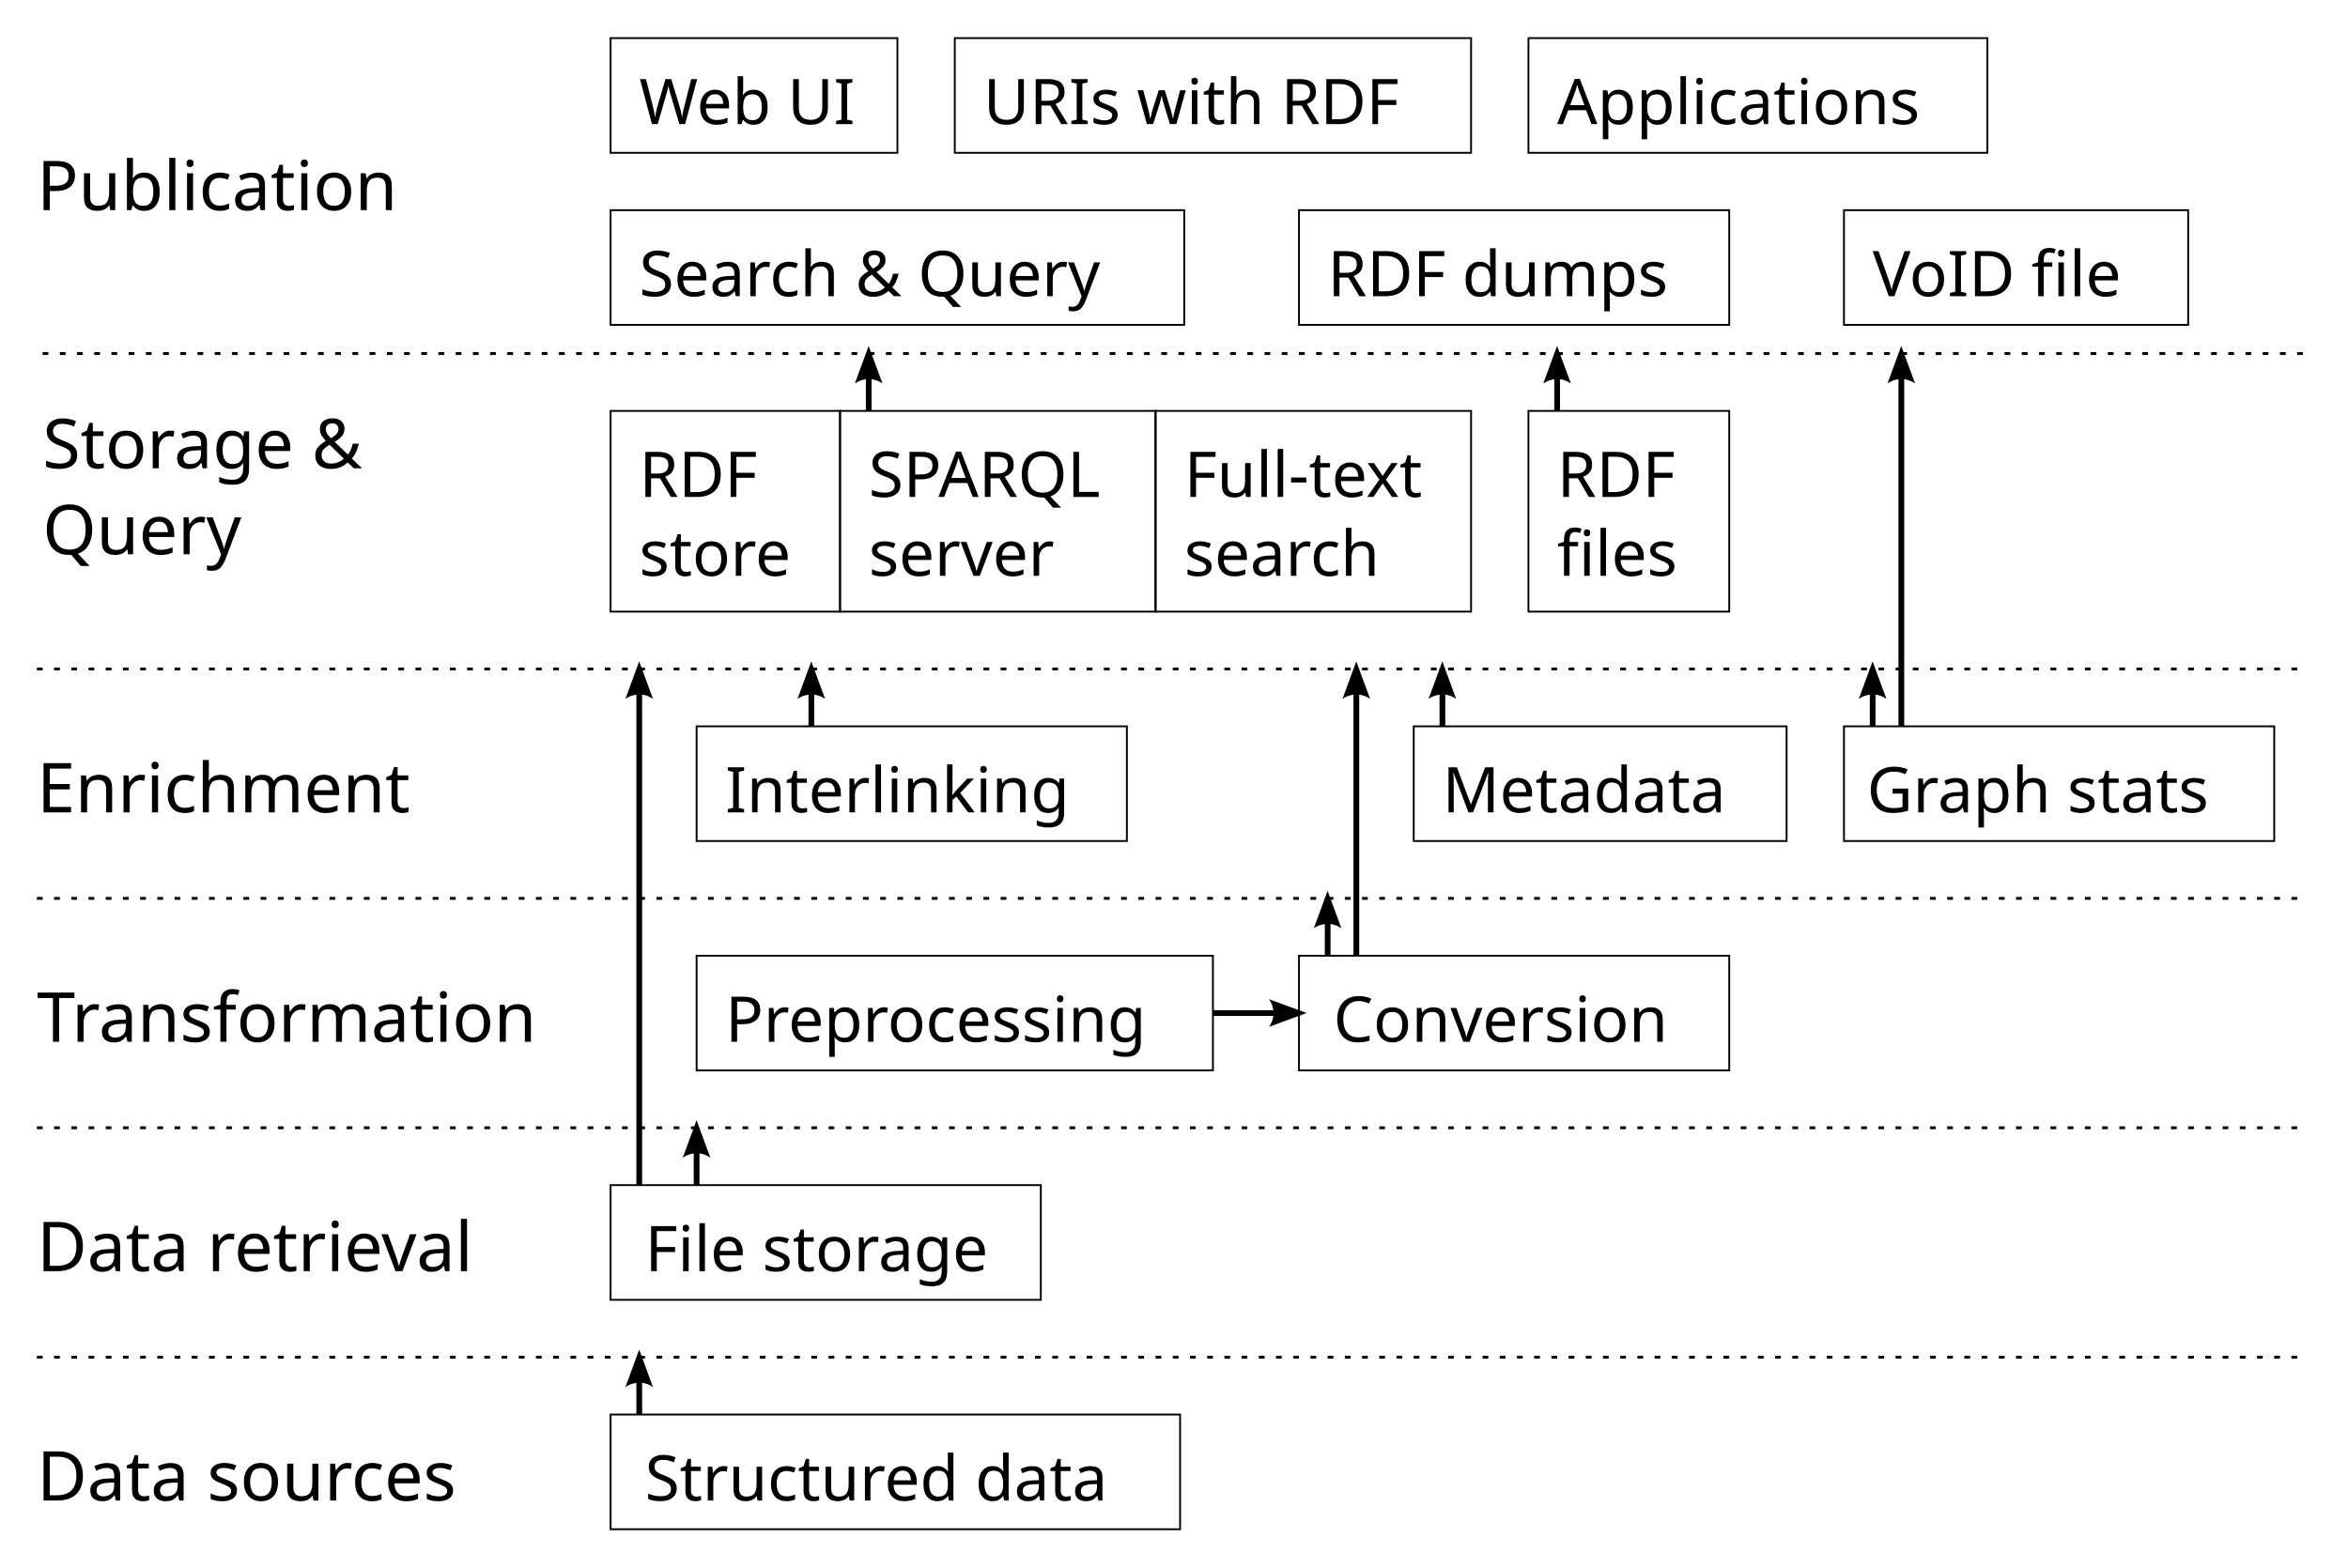
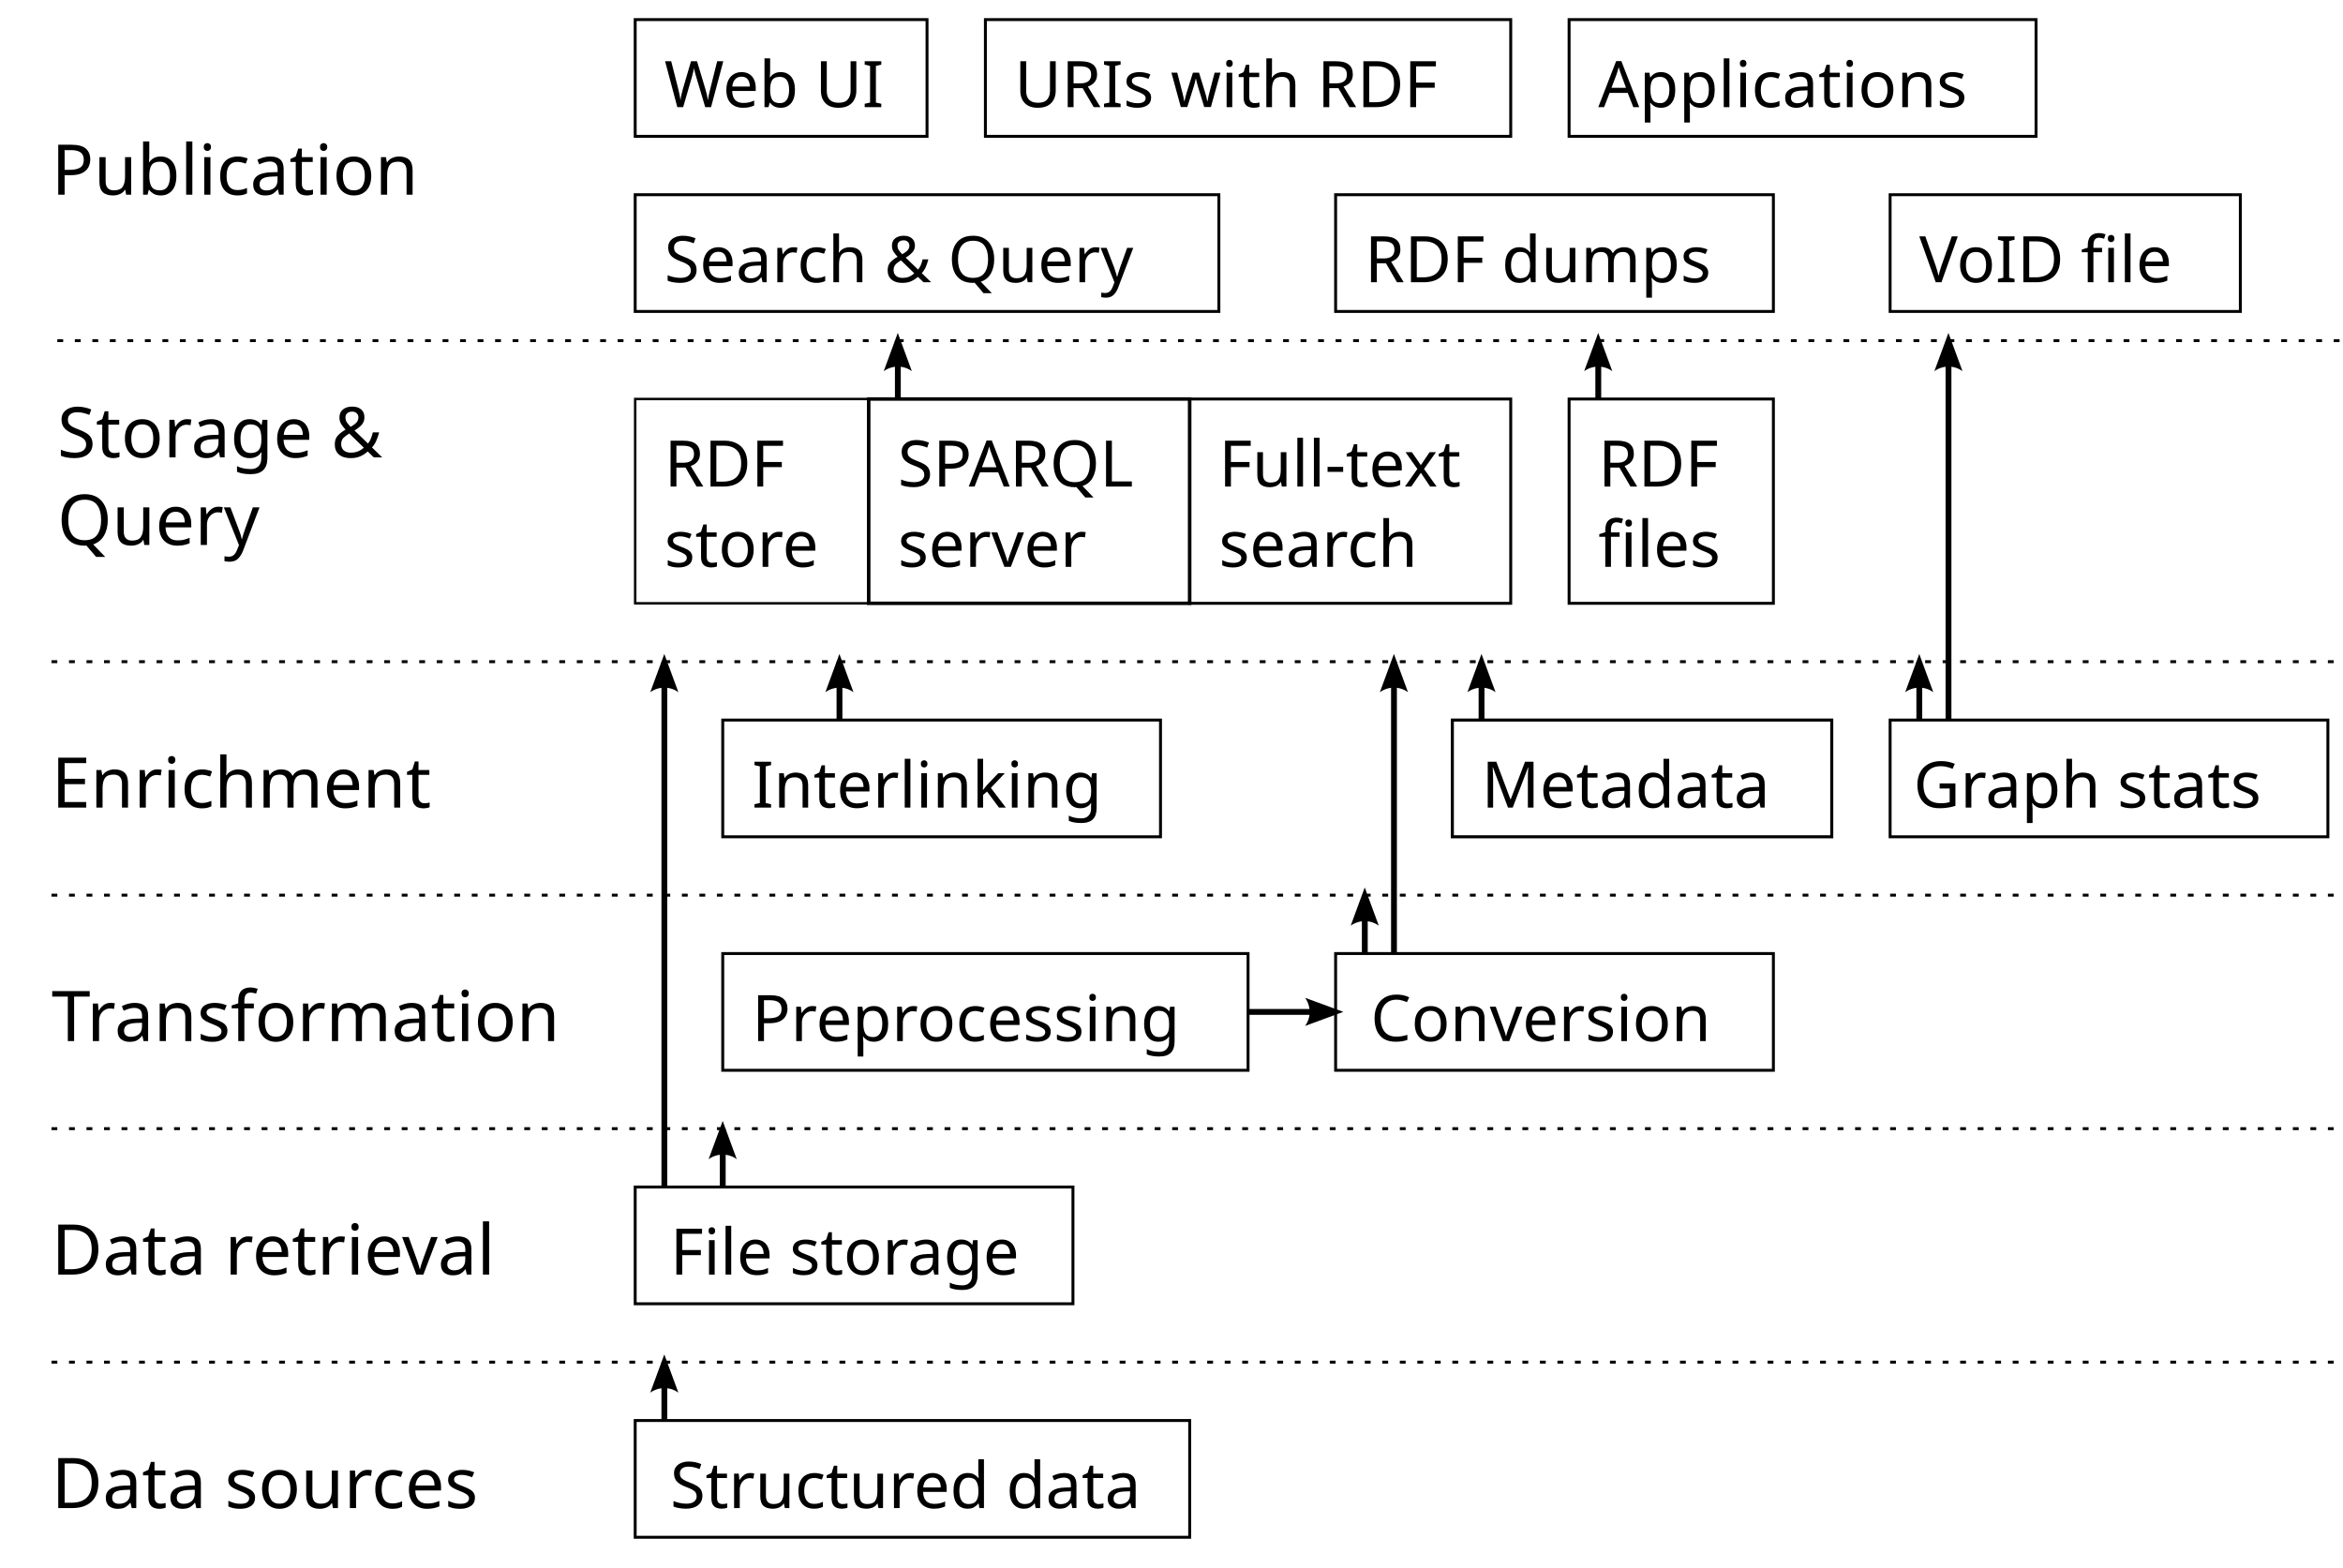
- <svg xmlns="http://www.w3.org/2000/svg" width="640" height="427.34" id="svg3055" version="1.1">
+ <svg xmlns="http://www.w3.org/2000/svg" width="401.411" height="268.527" id="svg3055" version="1.1">
  <defs id="defs3057">
    <marker orient="auto" refY="0" refX="0" id="Arrow2Mend" style="overflow:visible">
      <path id="path4239" style="fill-rule:evenodd;stroke-width:0.625;stroke-linejoin:round" d="M 8.719,4.034 -2.207,0.016 8.719,-4.002 c -1.745,2.372 -1.735,5.617 -6e-7,8.035 z" transform="scale(-0.6,-0.6)" />
    </marker>
  </defs>
-   <g id="layer1" transform="translate(111.6641,71.30875)">
-     <text xml:space="preserve" style="font-size:62.547px;font-style:normal;font-weight:normal;line-height:125%;letter-spacing:0px;word-spacing:0px;fill:#000000;fill-opacity:1;stroke:none;font-family:Sans" x="-101.609" y="337.822" id="text3841">
-       <tspan id="tspan3843" x="-101.609" y="337.822" style="font-size:18.764px">Data sources</tspan>
+   <g id="layer1" transform="translate(-1.177734,-9.004761)">
+     <text xml:space="preserve" style="font-size:40px;font-style:normal;font-weight:normal;line-height:125%;letter-spacing:0px;word-spacing:0px;fill:#000000;fill-opacity:1;stroke:none;font-family:Sans" x="10" y="267.362" id="text3841">
+       <tspan id="tspan3843" x="10" y="267.362" style="font-size:12px">Data sources</tspan>
    </text>
-     <text xml:space="preserve" style="font-size:62.547px;font-style:normal;font-weight:normal;line-height:125%;letter-spacing:0px;word-spacing:0px;fill:#000000;fill-opacity:1;stroke:none;font-family:Sans" x="-101.609" y="275.275" id="text3845">
-       <tspan id="tspan3847" x="-101.609" y="275.275" style="font-size:18.764px">Data retrieval</tspan>
+     <text xml:space="preserve" style="font-size:40px;font-style:normal;font-weight:normal;line-height:125%;letter-spacing:0px;word-spacing:0px;fill:#000000;fill-opacity:1;stroke:none;font-family:Sans" x="10" y="227.362" id="text3845">
+       <tspan id="tspan3847" x="10" y="227.362" style="font-size:12px">Data retrieval</tspan>
    </text>
-     <text xml:space="preserve" style="font-size:18.764px;font-style:normal;font-weight:normal;line-height:125%;letter-spacing:0px;word-spacing:0px;fill:#000000;fill-opacity:1;stroke:none;font-family:Sans" x="64.141" y="275.275" id="text3849">
-       <tspan id="tspan3851" x="64.141" y="275.275" style="font-size:17.201px">File storage</tspan>
+     <text xml:space="preserve" style="font-size:12px;font-style:normal;font-weight:normal;line-height:125%;letter-spacing:0px;word-spacing:0px;fill:#000000;fill-opacity:1;stroke:none;font-family:Sans" x="116" y="227.362" id="text3849">
+       <tspan id="tspan3851" x="116" y="227.362" style="font-size:11px">File storage</tspan>
    </text>
-     <text xml:space="preserve" style="font-size:18.764px;font-style:normal;font-weight:normal;line-height:125%;letter-spacing:0px;word-spacing:0px;fill:#000000;fill-opacity:1;stroke:none;font-family:Sans" x="-101.609" y="212.728" id="text3855">
-       <tspan id="tspan3857" x="-101.609" y="212.728">Transformation</tspan>
+     <text xml:space="preserve" style="font-size:12px;font-style:normal;font-weight:normal;line-height:125%;letter-spacing:0px;word-spacing:0px;fill:#000000;fill-opacity:1;stroke:none;font-family:Sans" x="10" y="187.362" id="text3855">
+       <tspan id="tspan3857" x="10" y="187.362">Transformation</tspan>
    </text>
-     <text xml:space="preserve" style="font-size:18.764px;font-style:normal;font-weight:normal;line-height:125%;letter-spacing:0px;word-spacing:0px;fill:#000000;fill-opacity:1;stroke:none;font-family:Sans" x="86.033" y="212.728" id="text3859">
-       <tspan id="tspan3861" x="86.033" y="212.728" style="font-size:17.201px">Preprocessing</tspan>
+     <text xml:space="preserve" style="font-size:12px;font-style:normal;font-weight:normal;line-height:125%;letter-spacing:0px;word-spacing:0px;fill:#000000;fill-opacity:1;stroke:none;font-family:Sans" x="130" y="187.362" id="text3859">
+       <tspan id="tspan3861" x="130" y="187.362" style="font-size:11px">Preprocessing</tspan>
    </text>
-     <text xml:space="preserve" style="font-size:17.201px;font-style:normal;font-weight:normal;line-height:125%;letter-spacing:0px;word-spacing:0px;fill:#000000;fill-opacity:1;stroke:none;font-family:Sans" x="251.783" y="212.728" id="text3863">
-       <tspan id="tspan3865" x="251.783" y="212.728">Conversion</tspan>
+     <text xml:space="preserve" style="font-size:11px;font-style:normal;font-weight:normal;line-height:125%;letter-spacing:0px;word-spacing:0px;fill:#000000;fill-opacity:1;stroke:none;font-family:Sans" x="236" y="187.362" id="text3863">
+       <tspan id="tspan3865" x="236" y="187.362">Conversion</tspan>
    </text>
-     <text xml:space="preserve" style="font-size:18.764px;font-style:normal;font-weight:normal;line-height:125%;letter-spacing:0px;word-spacing:0px;fill:#000000;fill-opacity:1;stroke:none;font-family:Sans" x="281.493" y="150.181" id="text3889">
-       <tspan id="tspan3891" x="281.493" y="150.181" style="font-size:17.201px">Metadata</tspan>
+     <text xml:space="preserve" style="font-size:12px;font-style:normal;font-weight:normal;line-height:125%;letter-spacing:0px;word-spacing:0px;fill:#000000;fill-opacity:1;stroke:none;font-family:Sans" x="255" y="147.362" id="text3889">
+       <tspan id="tspan3891" x="255" y="147.362" style="font-size:11px">Metadata</tspan>
    </text>
-     <text xml:space="preserve" style="font-size:18.764px;font-style:normal;font-weight:normal;line-height:125%;letter-spacing:0px;word-spacing:0px;fill:#000000;fill-opacity:1;stroke:none;font-family:Sans" x="398.769" y="9.449" id="text3893">
-       <tspan x="398.769" y="9.449" style="font-size:17.201px" id="tspan3094">VoID file</tspan>
+     <text xml:space="preserve" style="font-size:12px;font-style:normal;font-weight:normal;line-height:125%;letter-spacing:0px;word-spacing:0px;fill:#000000;fill-opacity:1;stroke:none;font-family:Sans" x="330" y="57.362" id="text3893">
+       <tspan x="330" y="57.362" style="font-size:11px" id="tspan3094">VoID file</tspan>
    </text>
-     <text xml:space="preserve" style="font-size:18.764px;font-style:normal;font-weight:normal;line-height:125%;letter-spacing:0px;word-spacing:0px;fill:#000000;fill-opacity:1;stroke:none;font-family:Sans" x="397.206" y="150.181" id="text3897">
-       <tspan id="tspan3899" x="397.206" y="150.181" style="font-size:17.201px">Graph stats</tspan>
+     <text xml:space="preserve" style="font-size:12px;font-style:normal;font-weight:normal;line-height:125%;letter-spacing:0px;word-spacing:0px;fill:#000000;fill-opacity:1;stroke:none;font-family:Sans" x="329" y="147.362" id="text3897">
+       <tspan id="tspan3899" x="329" y="147.362" style="font-size:11px">Graph stats</tspan>
    </text>
-     <text xml:space="preserve" style="font-size:18.764px;font-style:normal;font-weight:normal;line-height:125%;letter-spacing:0px;word-spacing:0px;fill:#000000;fill-opacity:1;stroke:none;font-family:Sans" x="86.033" y="150.181" id="text3903">
-       <tspan x="86.033" y="150.181" id="tspan3909" style="font-size:17.201px">Interlinking</tspan>
+     <text xml:space="preserve" style="font-size:12px;font-style:normal;font-weight:normal;line-height:125%;letter-spacing:0px;word-spacing:0px;fill:#000000;fill-opacity:1;stroke:none;font-family:Sans" x="130" y="147.362" id="text3903">
+       <tspan x="130" y="147.362" id="tspan3909" style="font-size:11px">Interlinking</tspan>
    </text>
-     <text xml:space="preserve" style="font-size:18.764px;font-style:normal;font-weight:normal;line-height:125%;letter-spacing:0px;word-spacing:0px;fill:#000000;fill-opacity:1;stroke:none;font-family:Sans" x="125.125" y="64.178" id="text3940">
-       <tspan id="tspan3942" x="125.125" y="64.178" style="font-size:17.201px">SPARQL</tspan>
-       <tspan x="125.125" y="85.679" id="tspan3074" style="font-size:17.201px">server</tspan>
+     <text xml:space="preserve" style="font-size:12px;font-style:normal;font-weight:normal;line-height:125%;letter-spacing:0px;word-spacing:0px;fill:#000000;fill-opacity:1;stroke:none;font-family:Sans" x="155" y="92.362" id="text3940">
+       <tspan id="tspan3942" x="155" y="92.362" style="font-size:11px">SPARQL</tspan>
+       <tspan x="155" y="106.112" id="tspan3074" style="font-size:11px">server</tspan>
    </text>
-     <text xml:space="preserve" style="font-size:18.764px;font-style:normal;font-weight:normal;line-height:125%;letter-spacing:0px;word-spacing:0px;fill:#000000;fill-opacity:1;stroke:none;font-family:Sans" x="250.219" y="9.449" id="text3944">
-       <tspan x="250.219" y="9.449" style="font-size:17.201px" id="tspan3090">RDF dumps</tspan>
+     <text xml:space="preserve" style="font-size:12px;font-style:normal;font-weight:normal;line-height:125%;letter-spacing:0px;word-spacing:0px;fill:#000000;fill-opacity:1;stroke:none;font-family:Sans" x="235" y="57.362" id="text3944">
+       <tspan x="235" y="57.362" style="font-size:11px" id="tspan3090">RDF dumps</tspan>
    </text>
-     <text xml:space="preserve" style="font-size:18.764px;font-style:normal;font-weight:normal;line-height:125%;letter-spacing:0px;word-spacing:0px;fill:#000000;fill-opacity:1;stroke:none;font-family:Sans" x="-101.609" y="-14.006" id="text3948">
-       <tspan id="tspan3950" x="-101.609" y="-14.006">Publication</tspan>
+     <text xml:space="preserve" style="font-size:12px;font-style:normal;font-weight:normal;line-height:125%;letter-spacing:0px;word-spacing:0px;fill:#000000;fill-opacity:1;stroke:none;font-family:Sans" x="10" y="42.362" id="text3948">
+       <tspan id="tspan3950" x="10" y="42.362">Publication</tspan>
    </text>
-     <text xml:space="preserve" style="font-size:18.764px;font-style:normal;font-weight:normal;line-height:125%;letter-spacing:0px;word-spacing:0px;fill:#000000;fill-opacity:1;stroke:none;font-family:Sans" x="62.578" y="9.449" id="text3952">
-       <tspan x="62.578" y="9.449" id="tspan3956" style="font-size:17.201px">Search &amp; Query</tspan>
+     <text xml:space="preserve" style="font-size:12px;font-style:normal;font-weight:normal;line-height:125%;letter-spacing:0px;word-spacing:0px;fill:#000000;fill-opacity:1;stroke:none;font-family:Sans" x="115" y="57.362" id="text3952">
+       <tspan x="115" y="57.362" id="tspan3956" style="font-size:11px">Search &amp; Query</tspan>
    </text>
-     <text xml:space="preserve" style="font-size:18.764px;font-style:normal;font-weight:normal;line-height:125%;letter-spacing:0px;word-spacing:0px;fill:#000000;fill-opacity:1;stroke:none;font-family:Sans" x="62.578" y="-37.461" id="text3958">
-       <tspan id="tspan3960" x="62.578" y="-37.461" style="font-size:17.201px">Web UI</tspan>
+     <text xml:space="preserve" style="font-size:12px;font-style:normal;font-weight:normal;line-height:125%;letter-spacing:0px;word-spacing:0px;fill:#000000;fill-opacity:1;stroke:none;font-family:Sans" x="115" y="27.362" id="text3958">
+       <tspan id="tspan3960" x="115" y="27.362" style="font-size:11px">Web UI</tspan>
    </text>
-     <text xml:space="preserve" style="font-size:18.764px;font-style:normal;font-weight:normal;line-height:125%;letter-spacing:0px;word-spacing:0px;fill:#000000;fill-opacity:1;stroke:none;font-family:Sans" x="156.398" y="-37.461" id="text3962">
-       <tspan x="156.398" y="-37.461" style="font-size:17.201px" id="tspan4018">URIs with RDF</tspan>
+     <text xml:space="preserve" style="font-size:12px;font-style:normal;font-weight:normal;line-height:125%;letter-spacing:0px;word-spacing:0px;fill:#000000;fill-opacity:1;stroke:none;font-family:Sans" x="175" y="27.362" id="text3962">
+       <tspan x="175" y="27.362" style="font-size:11px" id="tspan4018">URIs with RDF</tspan>
    </text>
-     <text xml:space="preserve" style="font-size:18.764px;font-style:normal;font-weight:normal;line-height:125%;letter-spacing:0px;word-spacing:0px;fill:#000000;fill-opacity:1;stroke:none;font-family:Sans" x="312.767" y="-37.461" id="text3970">
-       <tspan id="tspan3972" x="312.767" y="-37.461" style="font-size:17.201px">Applications</tspan>
+     <text xml:space="preserve" style="font-size:12px;font-style:normal;font-weight:normal;line-height:125%;letter-spacing:0px;word-spacing:0px;fill:#000000;fill-opacity:1;stroke:none;font-family:Sans" x="275" y="27.362" id="text3970">
+       <tspan id="tspan3972" x="275" y="27.362" style="font-size:11px">Applications</tspan>
    </text>
-     <text xml:space="preserve" style="font-size:18.764px;font-style:normal;font-weight:normal;line-height:125%;letter-spacing:0px;word-spacing:0px;fill:#000000;fill-opacity:1;stroke:none;font-family:Sans" x="62.578" y="64.178" id="text3974">
-       <tspan id="tspan3976" x="62.578" y="64.178" style="font-size:17.201px">RDF</tspan>
-       <tspan x="62.578" y="85.679" id="tspan3072" style="font-size:17.201px">store</tspan>
+     <text xml:space="preserve" style="font-size:12px;font-style:normal;font-weight:normal;line-height:125%;letter-spacing:0px;word-spacing:0px;fill:#000000;fill-opacity:1;stroke:none;font-family:Sans" x="115" y="92.362" id="text3974">
+       <tspan id="tspan3976" x="115" y="92.362" style="font-size:11px">RDF</tspan>
+       <tspan x="115" y="106.112" id="tspan3072" style="font-size:11px">store</tspan>
    </text>
-     <text xml:space="preserve" style="font-size:18.764px;font-style:normal;font-weight:normal;line-height:125%;letter-spacing:0px;word-spacing:0px;fill:#000000;fill-opacity:1;stroke:none;font-family:Sans" x="-100.045" y="56.36" id="text3062">
-       <tspan id="tspan3064" x="-100.045" y="56.36">Storage &amp;</tspan>
-       <tspan x="-100.045" y="79.815" id="tspan3084">Query</tspan>
+     <text xml:space="preserve" style="font-size:12px;font-style:normal;font-weight:normal;line-height:125%;letter-spacing:0px;word-spacing:0px;fill:#000000;fill-opacity:1;stroke:none;font-family:Sans" x="11" y="87.362" id="text3062">
+       <tspan id="tspan3064" x="11" y="87.362">Storage &amp;</tspan>
+       <tspan x="11" y="102.362" id="tspan3084">Query</tspan>
    </text>
-     <text xml:space="preserve" style="font-size:18.764px;font-style:normal;font-weight:normal;line-height:125%;letter-spacing:0px;word-spacing:0px;fill:#000000;fill-opacity:1;stroke:none;font-family:Sans" x="-101.609" y="150.181" id="text3066">
-       <tspan id="tspan3068" x="-101.609" y="150.181">Enrichment</tspan>
+     <text xml:space="preserve" style="font-size:12px;font-style:normal;font-weight:normal;line-height:125%;letter-spacing:0px;word-spacing:0px;fill:#000000;fill-opacity:1;stroke:none;font-family:Sans" x="10" y="147.362" id="text3066">
+       <tspan id="tspan3068" x="10" y="147.362">Enrichment</tspan>
    </text>
-     <text xml:space="preserve" style="font-size:18.764px;font-style:normal;font-weight:normal;line-height:125%;letter-spacing:0px;word-spacing:0px;fill:#000000;fill-opacity:1;stroke:none;font-family:Sans" x="312.767" y="64.178" id="text3076">
-       <tspan id="tspan3078" x="312.767" y="64.178" style="font-size:17.201px">RDF</tspan>
-       <tspan x="312.767" y="85.679" id="tspan3080" style="font-size:17.201px">files</tspan>
+     <text xml:space="preserve" style="font-size:12px;font-style:normal;font-weight:normal;line-height:125%;letter-spacing:0px;word-spacing:0px;fill:#000000;fill-opacity:1;stroke:none;font-family:Sans" x="275" y="92.362" id="text3076">
+       <tspan id="tspan3078" x="275" y="92.362" style="font-size:11px">RDF</tspan>
+       <tspan x="275" y="106.112" id="tspan3080" style="font-size:11px">files</tspan>
    </text>
-     <rect style="fill:none;stroke:#000000;stroke-width:0.5;stroke-miterlimit:4;stroke-opacity:1;stroke-dasharray:none" id="rect3086" width="78.184" height="31.274" x="54.759" y="-60.917" />
-     <rect style="fill:none;stroke:#000000;stroke-width:0.5;stroke-miterlimit:4;stroke-opacity:1;stroke-dasharray:none" id="rect3088" width="117.276" height="31.274" x="242.401" y="-14.006" />
-     <rect style="fill:none;stroke:#000000;stroke-width:0.5;stroke-miterlimit:4;stroke-opacity:1;stroke-dasharray:none" id="rect3092" width="93.821" height="31.274" x="390.951" y="-14.006" />
-     <rect style="fill:none;stroke:#000000;stroke-width:0.5;stroke-miterlimit:4;stroke-opacity:1;stroke-dasharray:none" id="rect3096" width="117.276" height="31.274" x="242.401" y="189.273" />
-     <rect style="fill:none;stroke:#000000;stroke-width:0.5;stroke-miterlimit:4;stroke-opacity:1;stroke-dasharray:none" id="rect3098" width="140.731" height="31.274" x="78.214" y="189.273" />
-     <rect style="fill:none;stroke:#000000;stroke-width:0.5;stroke-miterlimit:4;stroke-opacity:1;stroke-dasharray:none" id="rect3102" width="117.276" height="31.274" x="78.214" y="126.725" />
-     <rect style="fill:none;stroke:#000000;stroke-width:0.5;stroke-miterlimit:4;stroke-opacity:1;stroke-dasharray:none" id="rect3104" width="101.639" height="31.274" x="273.675" y="126.725" />
-     <rect style="fill:none;stroke:#000000;stroke-width:0.5;stroke-miterlimit:4;stroke-opacity:1;stroke-dasharray:none" id="rect3106" width="117.276" height="31.274" x="390.951" y="126.725" />
-     <text xml:space="preserve" style="font-size:18.764px;font-style:normal;font-weight:normal;line-height:125%;letter-spacing:0px;word-spacing:0px;fill:#000000;fill-opacity:1;stroke:none;font-family:Sans" x="64.141" y="337.822" id="text3108">
-       <tspan id="tspan3110" x="64.141" y="337.822" style="font-size:17.201px">Structured data</tspan>
+     <rect style="fill:none;stroke:#000000;stroke-width:0.5;stroke-miterlimit:4;stroke-opacity:1;stroke-dasharray:none" id="rect3086" width="50" height="20" x="110" y="12.362" />
+     <rect style="fill:none;stroke:#000000;stroke-width:0.5;stroke-miterlimit:4;stroke-opacity:1;stroke-dasharray:none" id="rect3088" width="75" height="20" x="230" y="42.362" />
+     <rect style="fill:none;stroke:#000000;stroke-width:0.495;stroke-miterlimit:4;stroke-opacity:1;stroke-dasharray:none" id="rect3092" width="60" height="20" x="325" y="42.362" />
+     <rect style="fill:none;stroke:#000000;stroke-width:0.5;stroke-miterlimit:4;stroke-opacity:1;stroke-dasharray:none" id="rect3096" width="75" height="20" x="230" y="172.362" />
+     <rect style="fill:none;stroke:#000000;stroke-width:0.5;stroke-miterlimit:4;stroke-opacity:1;stroke-dasharray:none" id="rect3098" width="90" height="20" x="125" y="172.362" />
+     <rect style="fill:none;stroke:#000000;stroke-width:0.5;stroke-miterlimit:4;stroke-opacity:1;stroke-dasharray:none" id="rect3102" width="75" height="20" x="125" y="132.362" />
+     <rect style="fill:none;stroke:#000000;stroke-width:0.52;stroke-miterlimit:4;stroke-opacity:1;stroke-dasharray:none" id="rect3104" width="65" height="20" x="250" y="132.362" />
+     <rect style="fill:none;stroke:#000000;stroke-width:0.5;stroke-miterlimit:4;stroke-opacity:1;stroke-dasharray:none" id="rect3106" width="75" height="20" x="325" y="132.362" />
+     <text xml:space="preserve" style="font-size:12px;font-style:normal;font-weight:normal;line-height:125%;letter-spacing:0px;word-spacing:0px;fill:#000000;fill-opacity:1;stroke:none;font-family:Sans" x="116" y="267.362" id="text3108">
+       <tspan id="tspan3110" x="116" y="267.362" style="font-size:11px">Structured data</tspan>
    </text>
-     <rect style="fill:none;stroke:#000000;stroke-width:0.5;stroke-miterlimit:4;stroke-opacity:1;stroke-dasharray:none" id="rect3894" width="62.547" height="54.729" x="54.759" y="40.723" />
-     <rect style="fill:none;stroke:#000000;stroke-width:0.5;stroke-miterlimit:4;stroke-opacity:1;stroke-dasharray:none" id="rect3896" width="117.276" height="31.274" x="54.759" y="251.82" />
-     <rect style="fill:none;stroke:#000000;stroke-width:0.508;stroke-miterlimit:4;stroke-opacity:1;stroke-dasharray:none" id="rect3900" width="155.241" height="31.274" x="54.759" y="314.367" />
-     <rect style="fill:none;stroke:#000000;stroke-width:0.5;stroke-miterlimit:4;stroke-opacity:1;stroke-dasharray:none" id="rect3906" width="86.003" height="54.729" x="117.306" y="40.723" />
-     <rect style="fill:none;stroke:#000000;stroke-width:0.5;stroke-miterlimit:4;stroke-opacity:1;stroke-dasharray:none" id="rect3908" width="54.729" height="54.729" x="304.948" y="40.723" />
-     <path style="fill:none;stroke:#000000;stroke-width:0.782;stroke-linecap:butt;stroke-linejoin:miter;stroke-miterlimit:4;stroke-opacity:1;stroke-dasharray:1.564, 3.127;stroke-dashoffset:0" d="m -100.045,25.086 617.654,0" id="path3910" />
-     <path style="fill:none;stroke:#000000;stroke-width:0.782;stroke-linecap:butt;stroke-linejoin:miter;stroke-miterlimit:4;stroke-opacity:1;stroke-dasharray:1.564, 3.127;stroke-dashoffset:0" d="m -101.609,111.089 617.654,0" id="path3910-0" />
-     <path style="fill:none;stroke:#000000;stroke-width:0.782;stroke-linecap:butt;stroke-linejoin:miter;stroke-miterlimit:4;stroke-opacity:1;stroke-dasharray:1.564, 3.127;stroke-dashoffset:0" d="m -101.609,173.636 617.654,0" id="path3910-9" />
-     <path style="fill:none;stroke:#000000;stroke-width:0.782;stroke-linecap:butt;stroke-linejoin:miter;stroke-miterlimit:4;stroke-opacity:1;stroke-dasharray:1.564, 3.127;stroke-dashoffset:0" d="m -101.609,236.183 617.654,0" id="path3910-20" />
-     <path style="fill:none;stroke:#000000;stroke-width:0.782;stroke-linecap:butt;stroke-linejoin:miter;stroke-miterlimit:4;stroke-opacity:1;stroke-dasharray:1.564, 3.127;stroke-dashoffset:0" d="m -101.609,298.73 617.654,0" id="path3910-8" />
-     <text xml:space="preserve" style="font-size:18.764px;font-style:normal;font-weight:normal;line-height:125%;letter-spacing:0px;word-spacing:0px;fill:#000000;fill-opacity:1;stroke:none;font-family:Sans" x="211.127" y="64.178" id="text3994">
-       <tspan id="tspan3996" x="211.127" y="64.178" style="font-size:17.201px">Full-text</tspan>
-       <tspan x="211.127" y="85.679" id="tspan3998" style="font-size:17.201px">search</tspan>
+     <rect style="fill:none;stroke:#000000;stroke-width:0.423;stroke-miterlimit:4;stroke-opacity:1;stroke-dasharray:none" id="rect3894" width="40" height="35" x="110" y="77.362" />
+     <rect style="fill:none;stroke:#000000;stroke-width:0.5;stroke-miterlimit:4;stroke-opacity:1;stroke-dasharray:none" id="rect3896" width="75" height="20" x="110" y="212.362" />
+     <rect style="fill:none;stroke:#000000;stroke-width:0.5;stroke-miterlimit:4;stroke-opacity:1;stroke-dasharray:none" id="rect3900" width="95" height="20" x="110" y="252.362" />
+     <rect style="fill:none;stroke:#000000;stroke-width:0.594;stroke-miterlimit:4;stroke-opacity:1;stroke-dasharray:none" id="rect3906" width="55" height="35" x="150" y="77.362" />
+     <rect style="fill:none;stroke:#000000;stroke-width:0.5;stroke-miterlimit:4;stroke-opacity:1;stroke-dasharray:none" id="rect3908" width="35" height="35" x="270" y="77.362" />
+     <path style="fill:none;stroke:#000000;stroke-width:0.5;stroke-linecap:butt;stroke-linejoin:miter;stroke-miterlimit:4;stroke-opacity:1;stroke-dasharray:1, 2;stroke-dashoffset:0" d="m 11,67.362 395,0" id="path3910" />
+     <path style="fill:none;stroke:#000000;stroke-width:0.5;stroke-linecap:butt;stroke-linejoin:miter;stroke-miterlimit:4;stroke-opacity:1;stroke-dasharray:1, 2;stroke-dashoffset:0" d="m 10,122.362 395,0" id="path3910-0" />
+     <path style="fill:none;stroke:#000000;stroke-width:0.5;stroke-linecap:butt;stroke-linejoin:miter;stroke-miterlimit:4;stroke-opacity:1;stroke-dasharray:1, 2;stroke-dashoffset:0" d="m 10,162.362 395,0" id="path3910-9" />
+     <path style="fill:none;stroke:#000000;stroke-width:0.5;stroke-linecap:butt;stroke-linejoin:miter;stroke-miterlimit:4;stroke-opacity:1;stroke-dasharray:1, 2;stroke-dashoffset:0" d="m 10,202.362 395,0" id="path3910-20" />
+     <path style="fill:none;stroke:#000000;stroke-width:0.5;stroke-linecap:butt;stroke-linejoin:miter;stroke-miterlimit:4;stroke-opacity:1;stroke-dasharray:1, 2;stroke-dashoffset:0" d="m 10,242.362 395,0" id="path3910-8" />
+     <text xml:space="preserve" style="font-size:12px;font-style:normal;font-weight:normal;line-height:125%;letter-spacing:0px;word-spacing:0px;fill:#000000;fill-opacity:1;stroke:none;font-family:Sans" x="210" y="92.362" id="text3994">
+       <tspan id="tspan3996" x="210" y="92.362" style="font-size:11px">Full-text</tspan>
+       <tspan x="210" y="106.112" id="tspan3998" style="font-size:11px">search</tspan>
    </text>
-     <rect style="fill:none;stroke:#000000;stroke-width:0.5;stroke-miterlimit:4;stroke-opacity:1;stroke-dasharray:none;stroke-dashoffset:0" id="rect4004" width="86.003" height="54.729" x="203.309" y="40.723" />
-     <rect style="fill:none;stroke:#000000;stroke-width:0.5;stroke-miterlimit:4;stroke-opacity:1;stroke-dasharray:none;stroke-dashoffset:0" id="rect4016" width="156.368" height="31.274" x="54.759" y="-14.006" />
-     <rect style="fill:none;stroke:#000000;stroke-width:0.5;stroke-miterlimit:4;stroke-opacity:1;stroke-dasharray:none;stroke-dashoffset:0" id="rect4022" width="140.731" height="31.274" x="148.58" y="-60.917" />
-     <rect style="fill:none;stroke:#000000;stroke-width:0.5;stroke-miterlimit:4;stroke-opacity:1;stroke-dasharray:none;stroke-dashoffset:0" id="rect4024" width="125.095" height="31.274" x="304.948" y="-60.917" />
-     <path style="fill:none;stroke:#000000;stroke-width:1.564;stroke-linecap:butt;stroke-linejoin:miter;stroke-miterlimit:4;stroke-opacity:1;stroke-dasharray:none;marker-end:url(#Arrow2Mend)" d="m 62.578,251.82 0,-140.731" id="path4836" />
-     <path style="fill:none;stroke:#000000;stroke-width:1.564px;stroke-linecap:butt;stroke-linejoin:miter;stroke-opacity:1;marker-start:none;marker-end:url(#Arrow2Mend)" d="m 218.946,204.909 23.455,0" id="path5570" />
-     <path style="fill:none;stroke:#000000;stroke-width:1.564px;stroke-linecap:butt;stroke-linejoin:miter;stroke-opacity:1;marker-end:url(#Arrow2Mend)" d="m 109.488,126.725 0,-15.637" id="path5936" />
-     <path style="fill:none;stroke:#000000;stroke-width:1.564px;stroke-linecap:butt;stroke-linejoin:miter;stroke-opacity:1;marker-end:url(#Arrow2Mend)" d="m 281.493,126.725 0,-15.637" id="path6120" />
-     <path style="fill:none;stroke:#000000;stroke-width:1.564;stroke-linecap:butt;stroke-linejoin:miter;stroke-miterlimit:4;stroke-opacity:1;stroke-dasharray:none;marker-end:url(#Arrow2Mend)" d="m 406.588,126.725 0,-101.639" id="path6304" />
-     <path style="fill:none;stroke:#000000;stroke-width:1.564;stroke-linecap:butt;stroke-linejoin:miter;stroke-miterlimit:4;stroke-opacity:1;stroke-dasharray:none;marker-end:url(#Arrow2Mend)" d="m 258.038,189.273 0,-78.184" id="path6488" />
-     <path style="fill:none;stroke:#000000;stroke-width:1.564px;stroke-linecap:butt;stroke-linejoin:miter;stroke-opacity:1;marker-end:url(#Arrow2Mend)" d="m 250.219,189.273 0,-15.637" id="path6672" />
-     <path style="fill:none;stroke:#000000;stroke-width:1.564px;stroke-linecap:butt;stroke-linejoin:miter;stroke-opacity:1;marker-end:url(#Arrow2Mend)" d="m 62.578,314.367 0,-15.637" id="path7224" />
-     <path style="fill:none;stroke:#000000;stroke-width:1.564px;stroke-linecap:butt;stroke-linejoin:miter;stroke-opacity:1;marker-end:url(#Arrow2Mend)" d="m 125.125,40.723 0,-15.637" id="path7776" />
-     <path style="fill:none;stroke:#000000;stroke-width:1.564px;stroke-linecap:butt;stroke-linejoin:miter;stroke-opacity:1;marker-end:url(#Arrow2Mend)" d="m 398.769,126.725 0,-15.637" id="path6120-4" />
-     <path style="fill:none;stroke:#000000;stroke-width:1.564px;stroke-linecap:butt;stroke-linejoin:miter;stroke-opacity:1;marker-end:url(#Arrow2Mend)" d="m 312.767,40.723 0,-15.637" id="path6120-2" />
-     <path style="fill:none;stroke:#000000;stroke-width:1.564px;stroke-linecap:butt;stroke-linejoin:miter;stroke-opacity:1;marker-end:url(#Arrow2Mend)" d="m 78.214,251.82 0,-15.637" id="path6120-7" />
+     <rect style="fill:none;stroke:#000000;stroke-width:0.5;stroke-miterlimit:4;stroke-opacity:1;stroke-dasharray:none;stroke-dashoffset:0" id="rect4004" width="55" height="35" x="205" y="77.362" />
+     <rect style="fill:none;stroke:#000000;stroke-width:0.5;stroke-miterlimit:4;stroke-opacity:1;stroke-dasharray:none;stroke-dashoffset:0" id="rect4016" width="100" height="20" x="110" y="42.362" />
+     <rect style="fill:none;stroke:#000000;stroke-width:0.5;stroke-miterlimit:4;stroke-opacity:1;stroke-dasharray:none;stroke-dashoffset:0" id="rect4022" width="90" height="20" x="170" y="12.362" />
+     <rect style="fill:none;stroke:#000000;stroke-width:0.5;stroke-miterlimit:4;stroke-opacity:1;stroke-dasharray:none;stroke-dashoffset:0" id="rect4024" width="80" height="20" x="270" y="12.362" />
+     <path style="fill:none;stroke:#000000;stroke-width:1;stroke-linecap:butt;stroke-linejoin:miter;stroke-miterlimit:4;stroke-opacity:1;stroke-dasharray:none;marker-end:url(#Arrow2Mend)" d="m 115,212.362 0,-90" id="path4836" />
+     <path style="fill:none;stroke:#000000;stroke-width:1px;stroke-linecap:butt;stroke-linejoin:miter;stroke-opacity:1;marker-start:none;marker-end:url(#Arrow2Mend)" d="m 215,182.362 15,0" id="path5570" />
+     <path style="fill:none;stroke:#000000;stroke-width:1px;stroke-linecap:butt;stroke-linejoin:miter;stroke-opacity:1;marker-end:url(#Arrow2Mend)" d="m 145,132.362 0,-10" id="path5936" />
+     <path style="fill:none;stroke:#000000;stroke-width:1px;stroke-linecap:butt;stroke-linejoin:miter;stroke-opacity:1;marker-end:url(#Arrow2Mend)" d="m 255,132.362 0,-10" id="path6120" />
+     <path style="fill:none;stroke:#000000;stroke-width:1;stroke-linecap:butt;stroke-linejoin:miter;stroke-miterlimit:4;stroke-opacity:1;stroke-dasharray:none;marker-end:url(#Arrow2Mend)" d="m 335,132.362 0,-65" id="path6304" />
+     <path style="fill:none;stroke:#000000;stroke-width:1;stroke-linecap:butt;stroke-linejoin:miter;stroke-miterlimit:4;stroke-opacity:1;stroke-dasharray:none;marker-end:url(#Arrow2Mend)" d="m 240,172.362 0,-50" id="path6488" />
+     <path style="fill:none;stroke:#000000;stroke-width:1px;stroke-linecap:butt;stroke-linejoin:miter;stroke-opacity:1;marker-end:url(#Arrow2Mend)" d="m 235,172.362 0,-10" id="path6672" />
+     <path style="fill:none;stroke:#000000;stroke-width:1px;stroke-linecap:butt;stroke-linejoin:miter;stroke-opacity:1;marker-end:url(#Arrow2Mend)" d="m 115,252.362 0,-10" id="path7224" />
+     <path style="fill:none;stroke:#000000;stroke-width:1px;stroke-linecap:butt;stroke-linejoin:miter;stroke-opacity:1;marker-end:url(#Arrow2Mend)" d="m 155,77.362 0,-10" id="path7776" />
+     <path style="fill:none;stroke:#000000;stroke-width:1px;stroke-linecap:butt;stroke-linejoin:miter;stroke-opacity:1;marker-end:url(#Arrow2Mend)" d="m 330,132.362 0,-10" id="path6120-4" />
+     <path style="fill:none;stroke:#000000;stroke-width:1px;stroke-linecap:butt;stroke-linejoin:miter;stroke-opacity:1;marker-end:url(#Arrow2Mend)" d="m 275,77.362 0,-10" id="path6120-2" />
+     <path style="fill:none;stroke:#000000;stroke-width:1px;stroke-linecap:butt;stroke-linejoin:miter;stroke-opacity:1;marker-end:url(#Arrow2Mend)" d="m 125,212.362 0,-10" id="path6120-7" />
  </g>
</svg>
